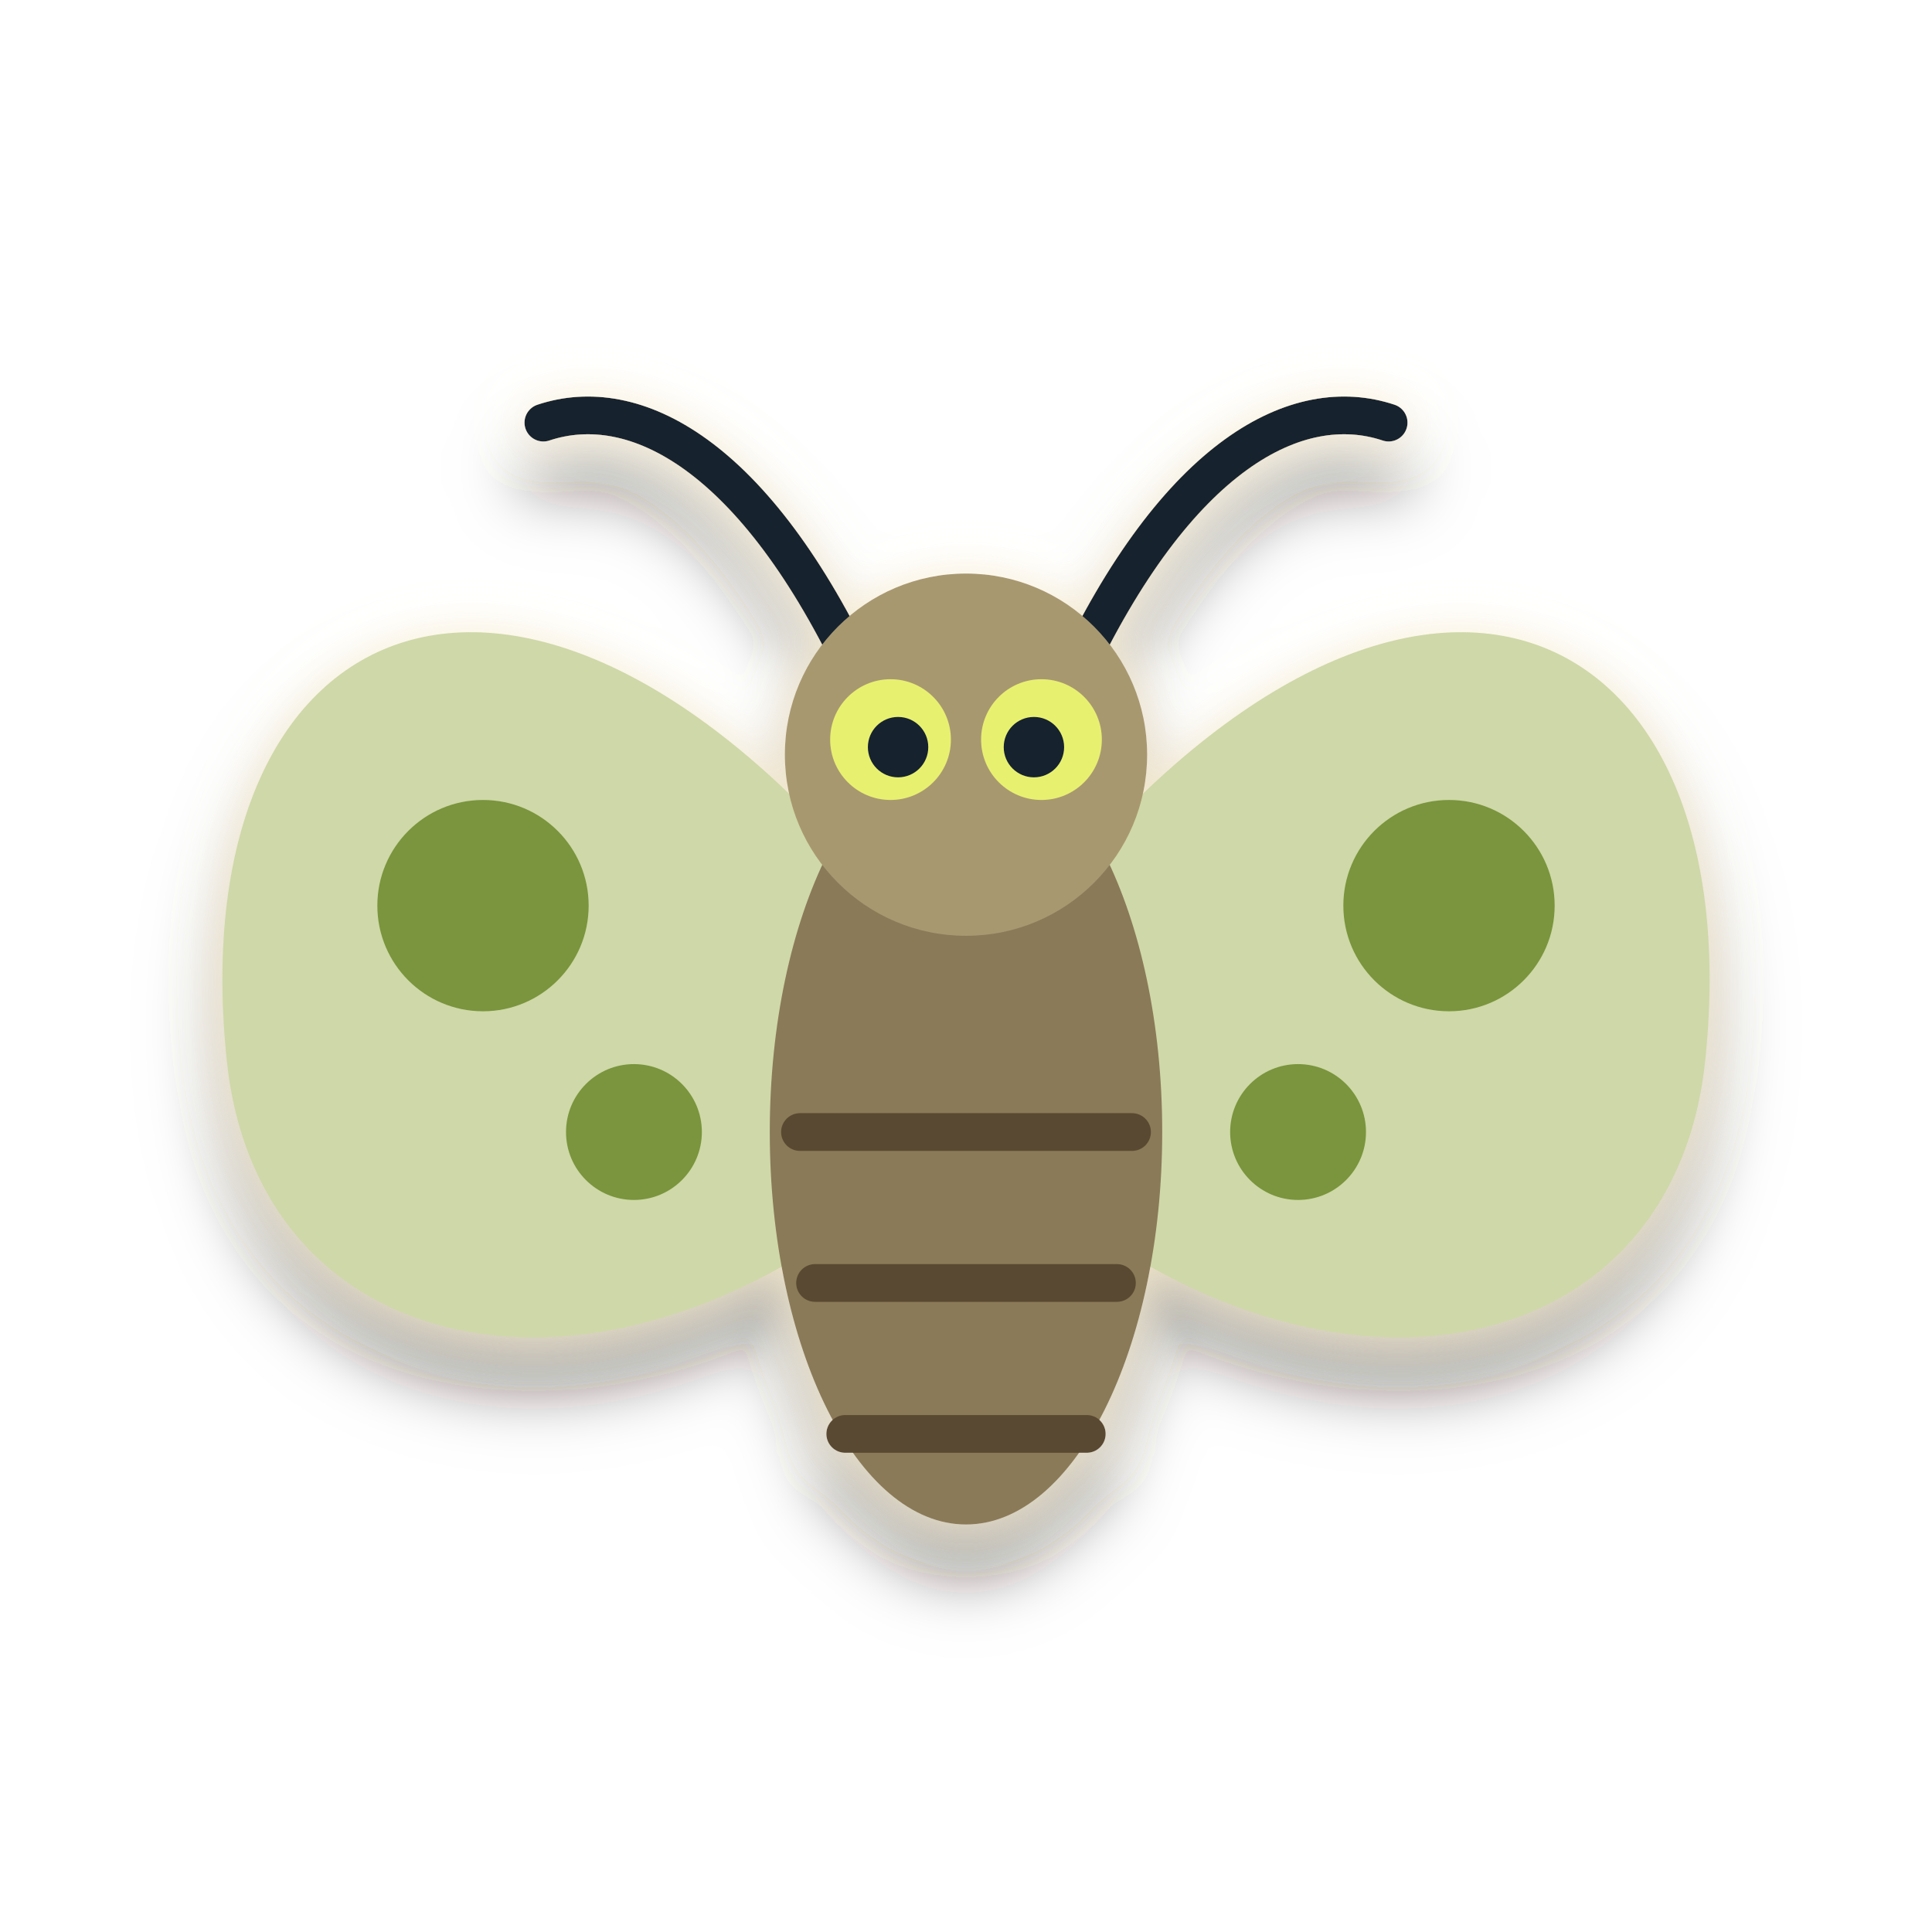
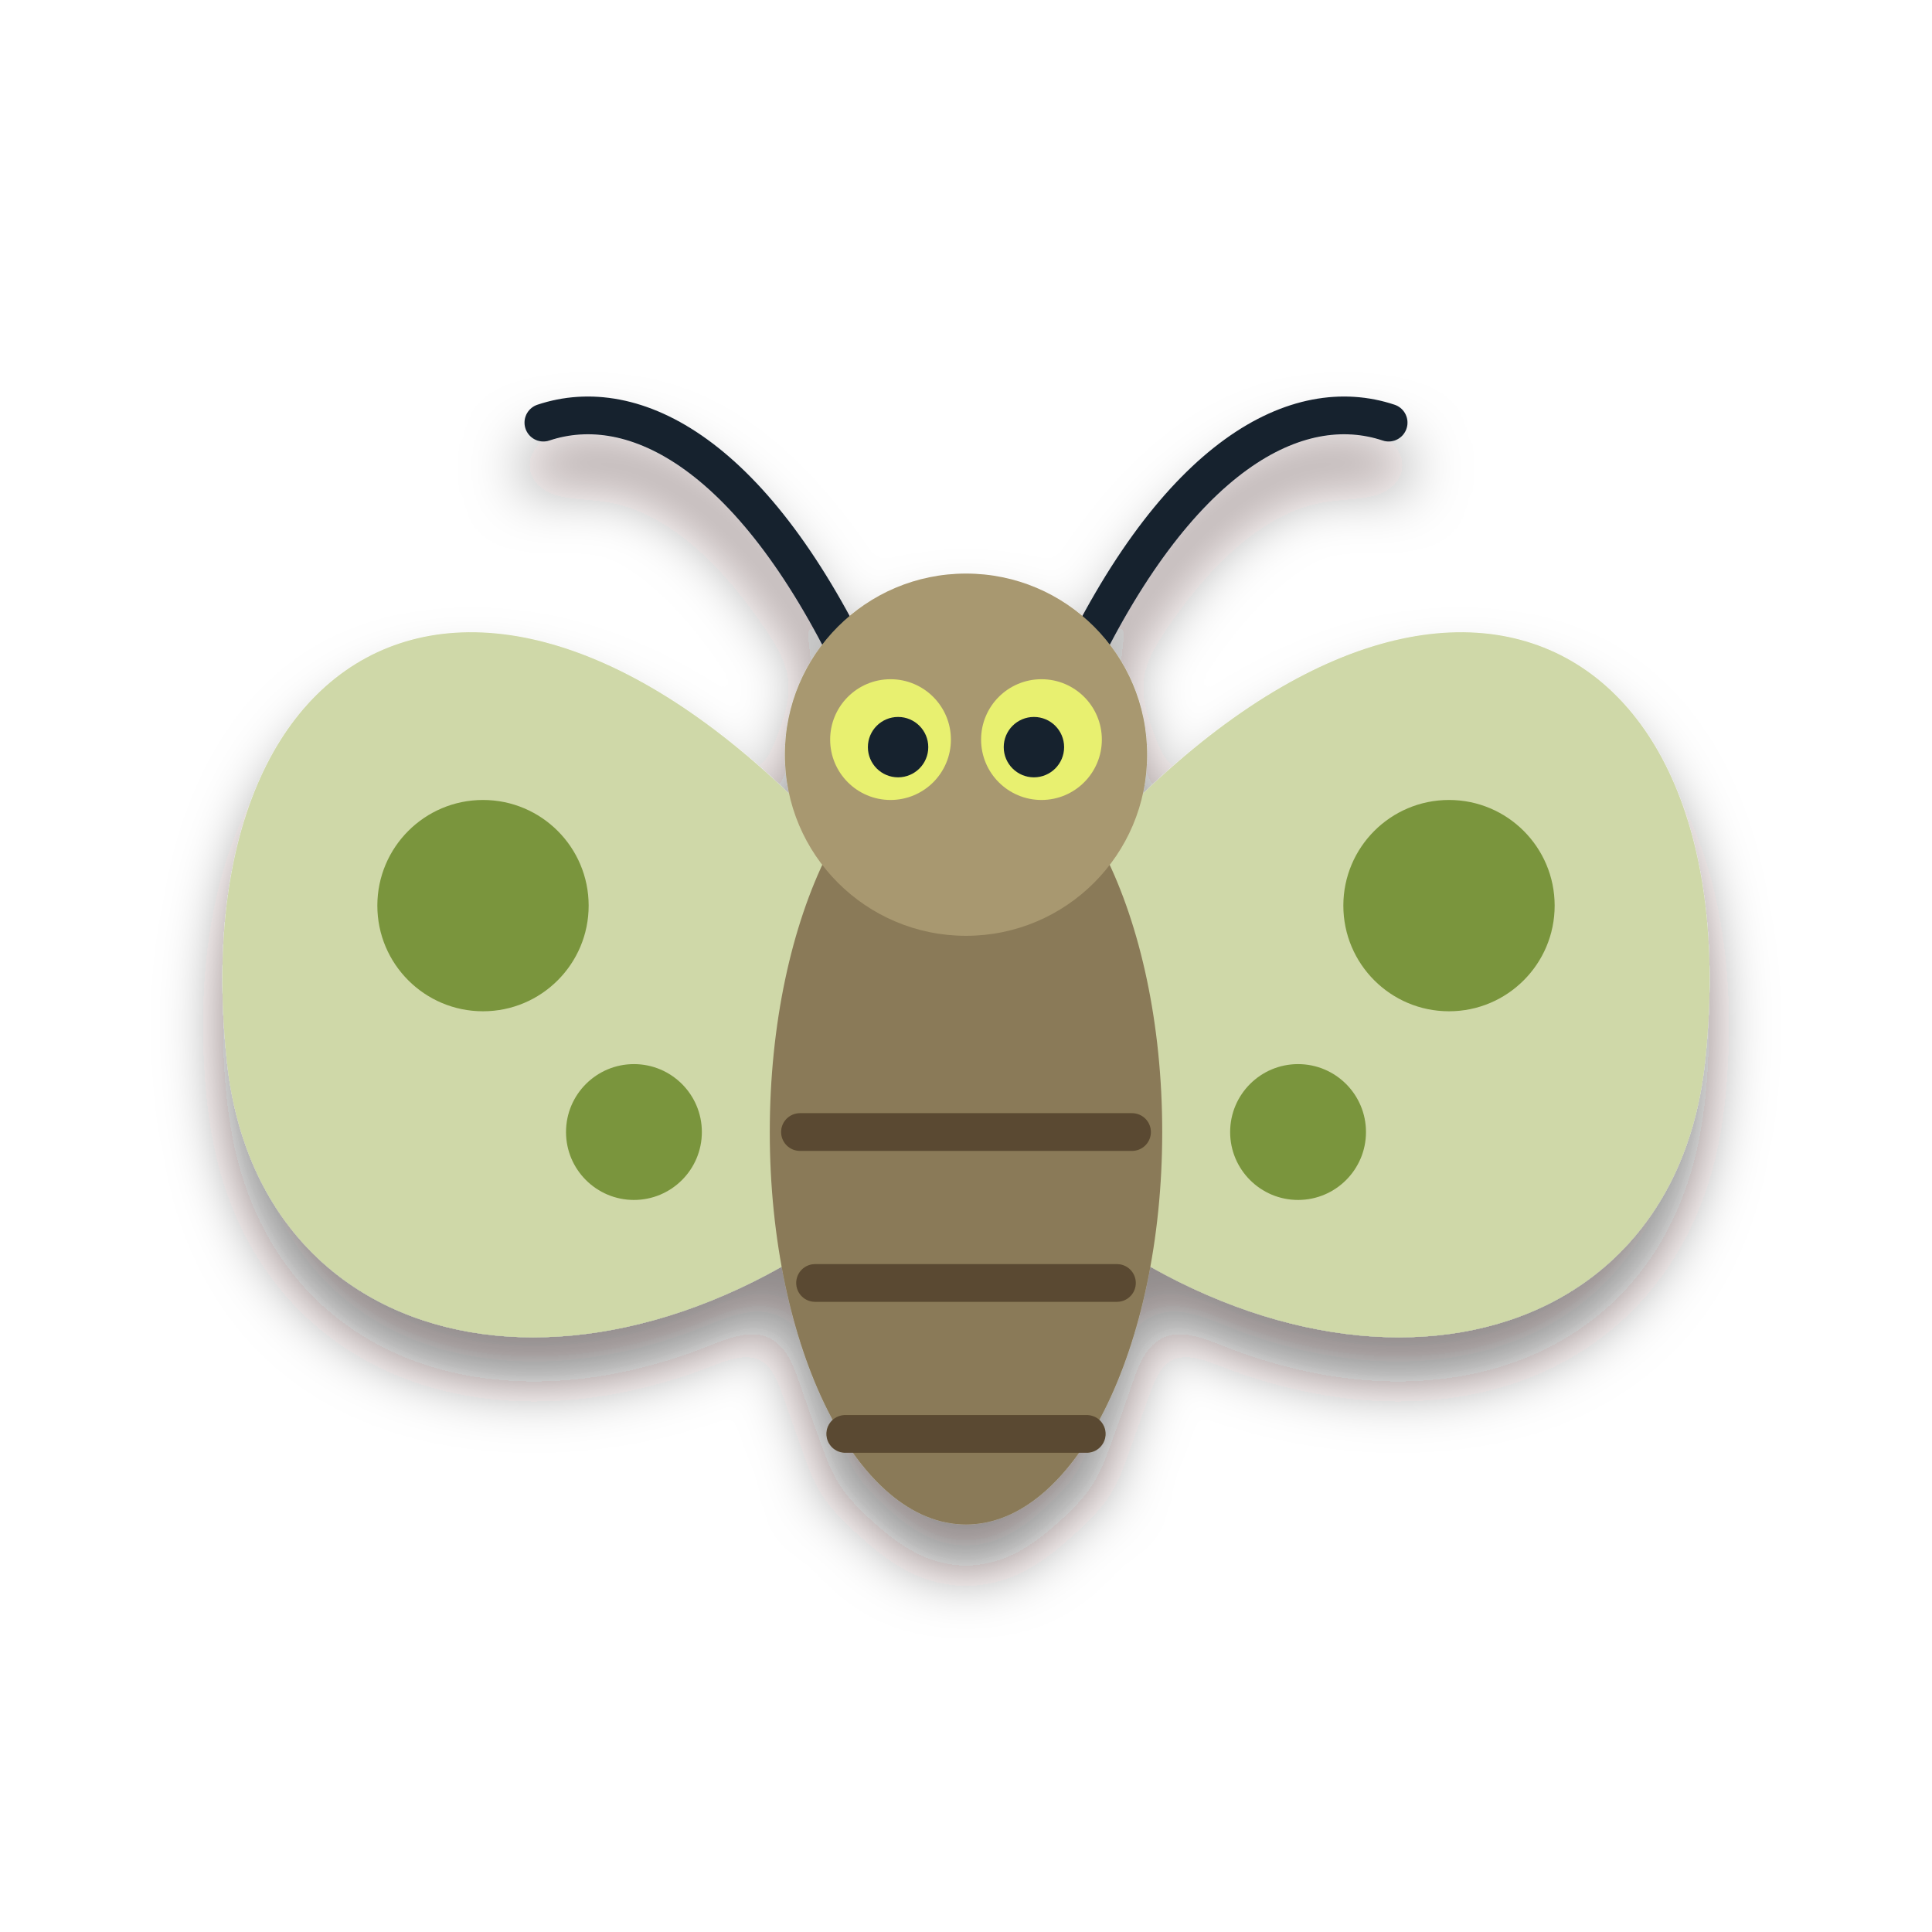
<svg xmlns="http://www.w3.org/2000/svg" viewBox="0 0 256 256" width="256" height="256">
  <defs>
    <filter id="glow" x="-20%" y="-20%" width="140%" height="140%">
-       <feDropShadow dx="0" dy="0" stdDeviation="3" flood-color="#fff1d0" flood-opacity="0.75" />
+       <feDropShadow dx="0" dy="0" stdDeviation="3" flood-color="#fff1d0" flood-opacity="0" />
    </filter>
    <filter id="shade" x="-20%" y="-20%" width="140%" height="150%">
      <feDropShadow dx="0" dy="6" stdDeviation="4" flood-color="#1a0f08" flood-opacity="0.5" />
    </filter>
  </defs>
  <g filter="url(#shade)">
    <g filter="url(#glow)">
      <defs>
    
    
  </defs>
      <g stroke-linejoin="round" stroke-linecap="round">
        <g fill="#cfd8a8">
          <path d="M118 120 C70 60 24 80 30 140 C34 182 82 190 120 156Z" />
          <path d="M138 120 C186 60 232 80 226 140 C222 182 174 190 136 156Z" />
        </g>
        <g fill="#6b8a2a" opacity="0.85">
          <circle cx="64" cy="120" r="14" />
          <circle cx="84" cy="150" r="9" />
          <circle cx="192" cy="120" r="14" />
          <circle cx="172" cy="150" r="9" />
        </g>
        <g fill="none" stroke="#13212e" stroke-width="5">
          <path d="M114 90 C100 60 84 52 72 56" />
          <path d="M142 90 C156 60 172 52 184 56" />
        </g>
        <ellipse cx="128" cy="150" rx="26" ry="52" fill="#8a7a58" />
        <path d="M106 150 H150 M108 170 H148 M112 190 H144" stroke="#5a4a30" stroke-width="5" />
        <circle cx="128" cy="100" r="24" fill="#a89870" />
        <circle cx="118" cy="98" r="8" fill="#e8f070" />
        <circle cx="119" cy="99" r="4" fill="#13212e" />
        <path d="M107 87.8 L129 96.8" />
        <circle cx="138" cy="98" r="8" fill="#e8f070" />
        <circle cx="137" cy="99" r="4" fill="#13212e" />
        <path d="M127 93.8 L149 84.8" />
      </g>
    </g>
  </g>
</svg>
